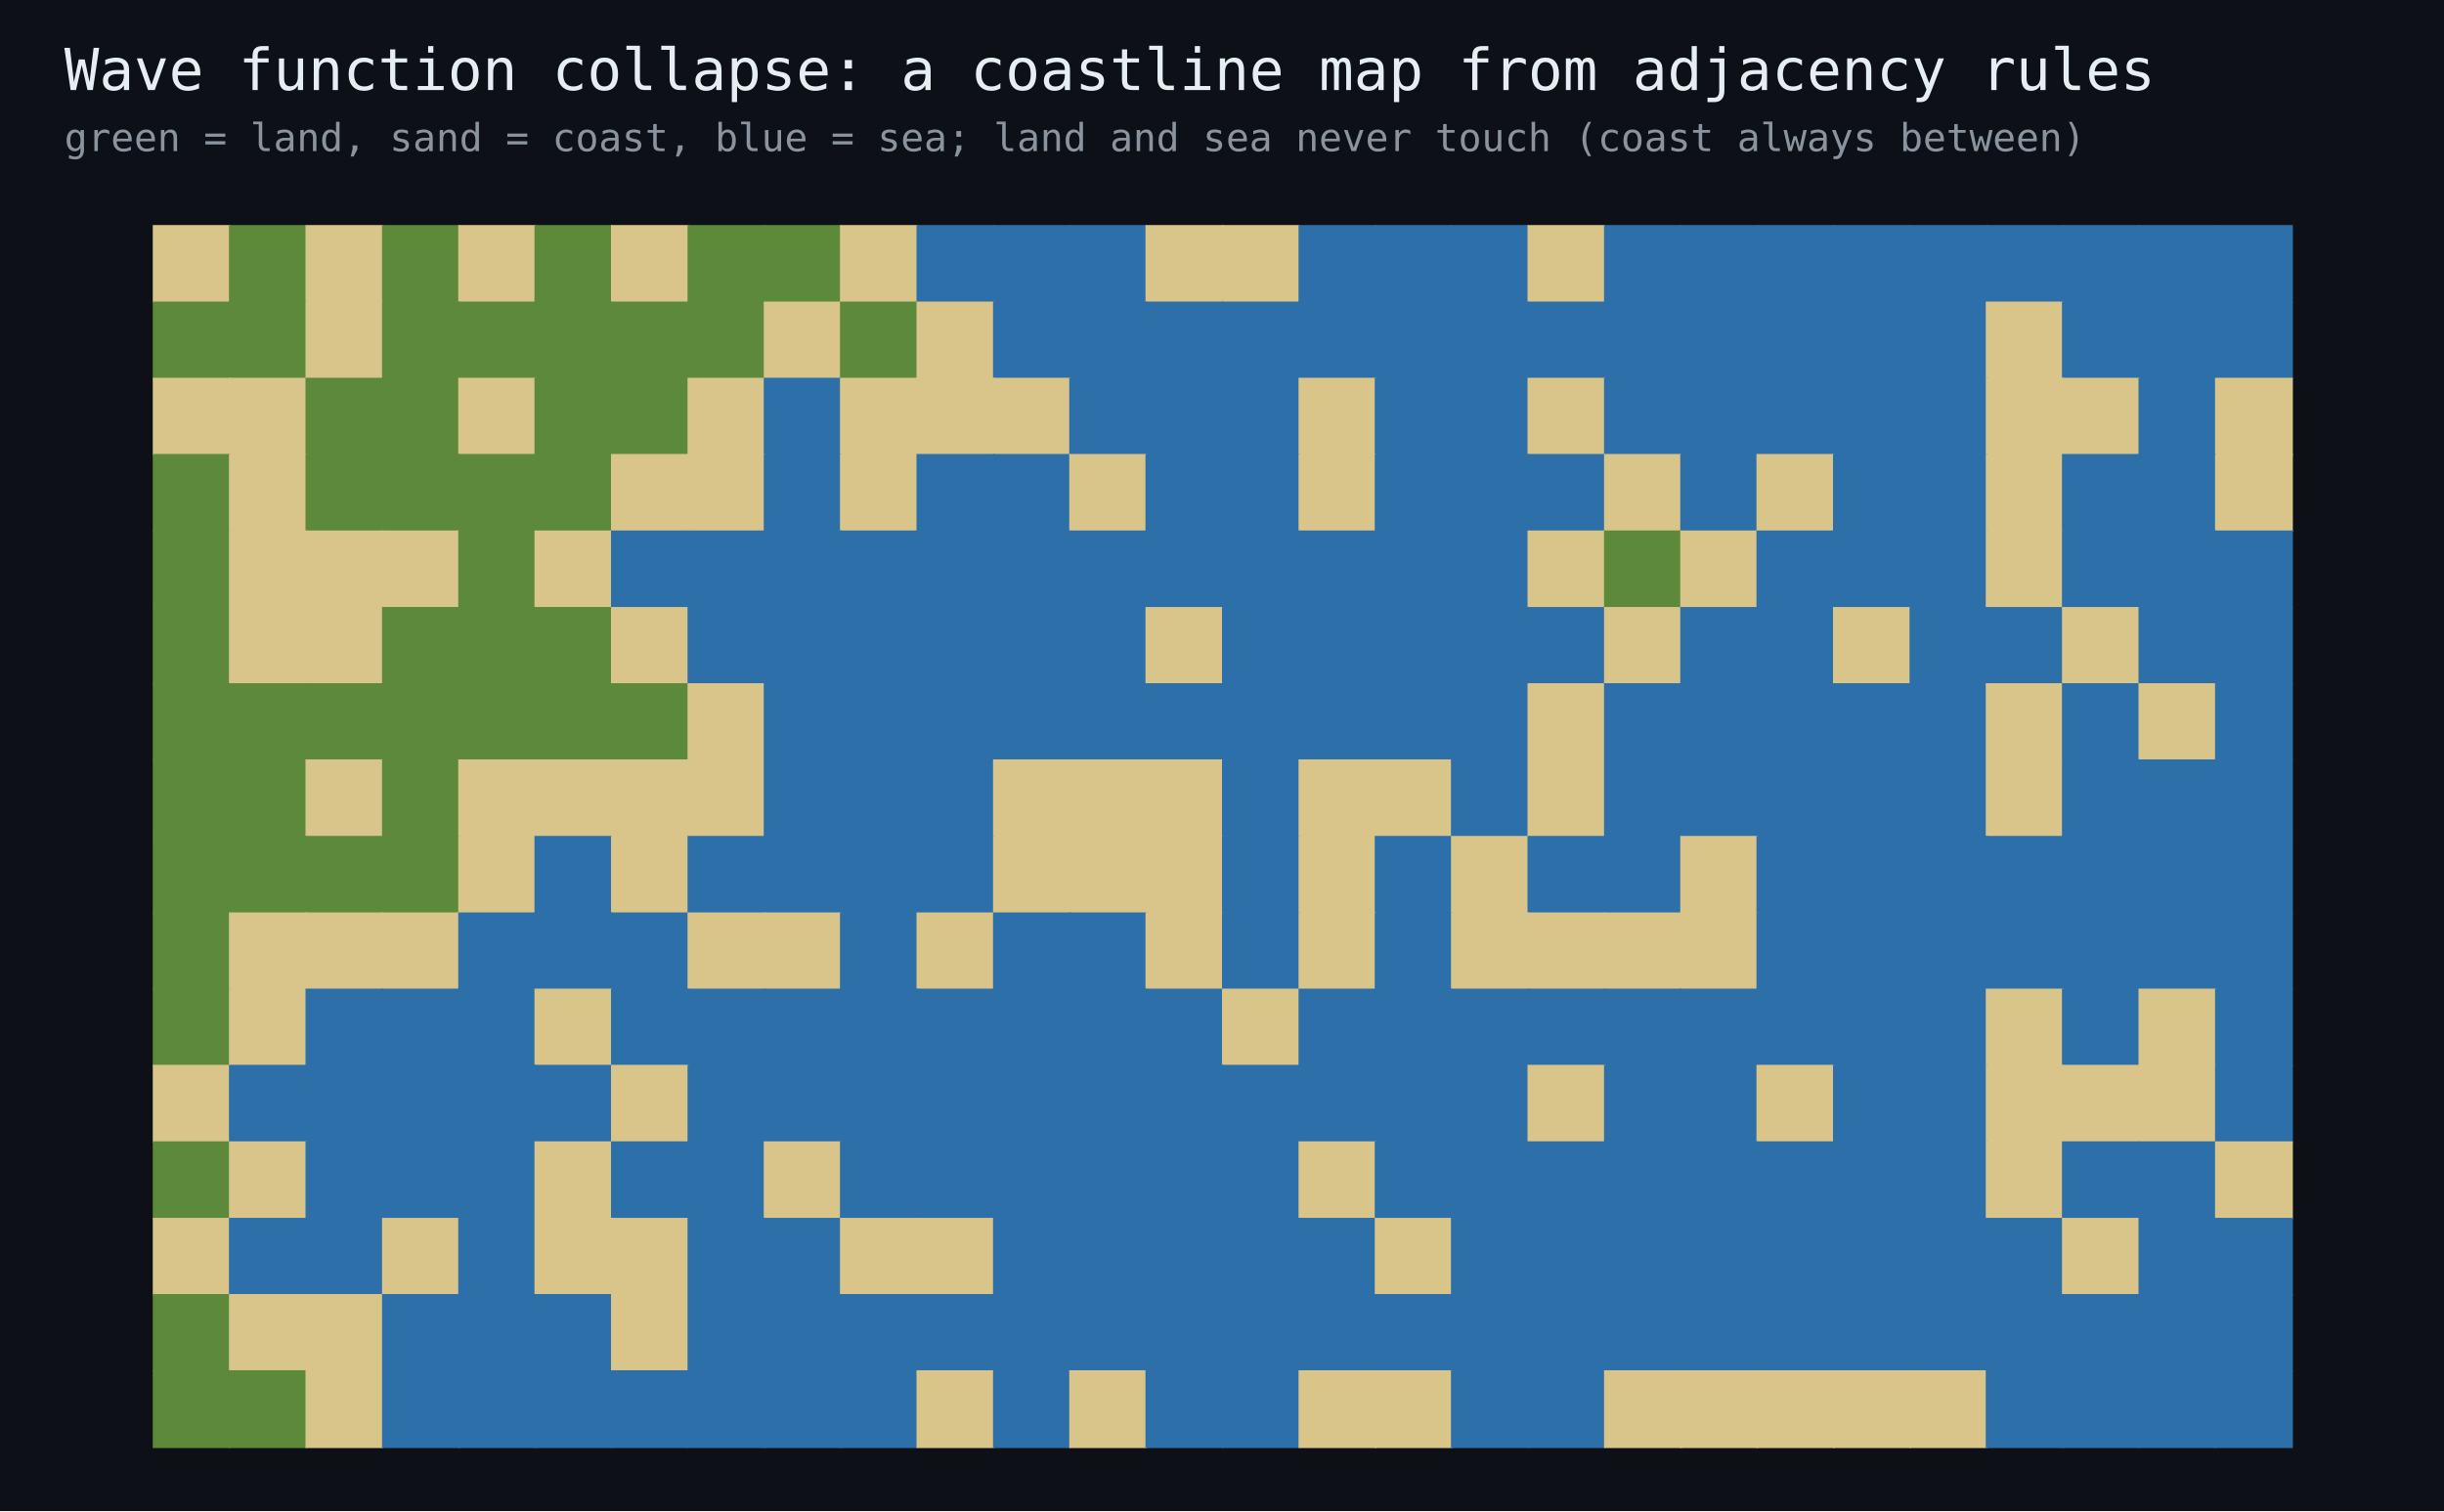
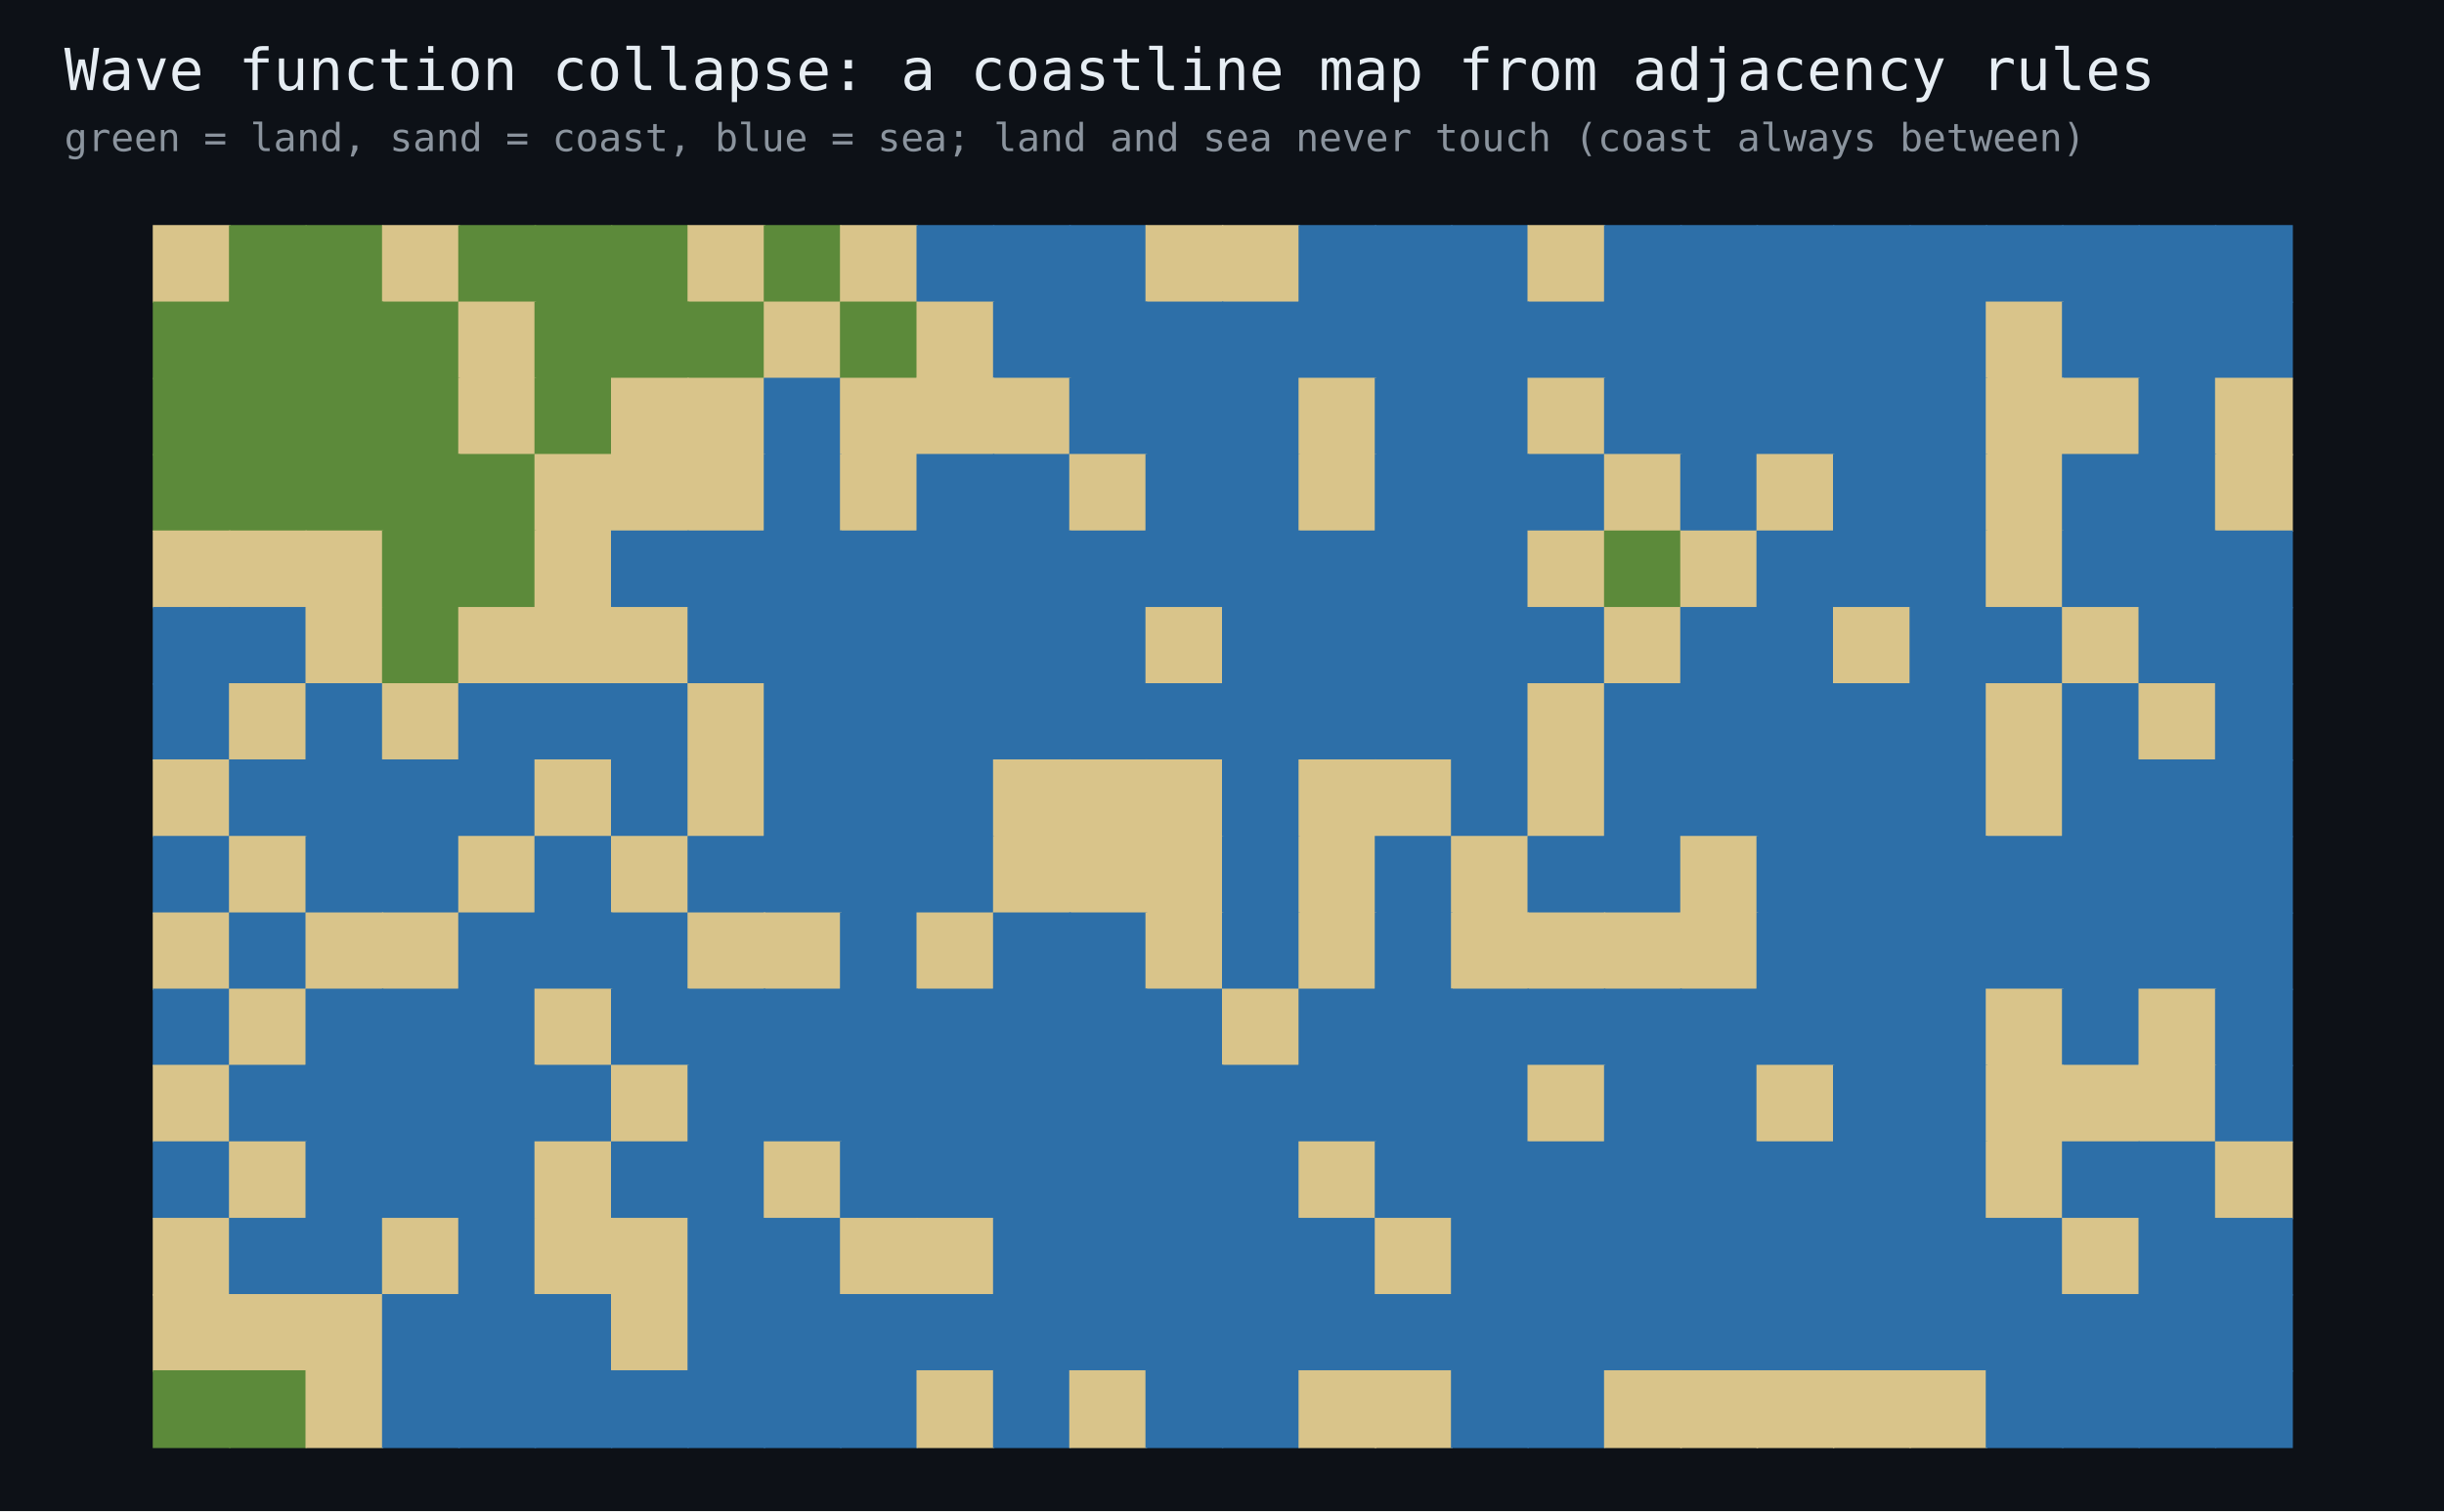
<svg xmlns="http://www.w3.org/2000/svg" width="760" height="470" viewBox="0 0 760 470" font-family="monospace">
  <rect width="760" height="470" fill="#0d1117" />
  <text x="20" y="28" fill="#e6edf3" font-size="18">Wave function collapse: a coastline map from adjacency rules</text>
  <text x="20" y="47" fill="#8b949e" font-size="12">green = land, sand = coast, blue = sea; land and sea never touch (coast always between)</text>
  <rect x="47.5" y="70.0" width="24.2" height="24.2" fill="#d9c48a" />
  <rect x="71.2" y="70.0" width="24.2" height="24.2" fill="#5c8a3a" />
-   <rect x="95.0" y="70.0" width="24.2" height="24.2" fill="#d9c48a" />
-   <rect x="118.8" y="70.0" width="24.2" height="24.2" fill="#5c8a3a" />
-   <rect x="142.5" y="70.0" width="24.2" height="24.2" fill="#d9c48a" />
+   <rect x="95.0" y="70.0" width="24.2" height="24.2" fill="#5c8a3a" />
+   <rect x="118.8" y="70.0" width="24.2" height="24.2" fill="#d9c48a" />
+   <rect x="142.5" y="70.0" width="24.2" height="24.2" fill="#5c8a3a" />
  <rect x="166.2" y="70.0" width="24.2" height="24.2" fill="#5c8a3a" />
-   <rect x="190.0" y="70.0" width="24.2" height="24.2" fill="#d9c48a" />
-   <rect x="213.8" y="70.0" width="24.2" height="24.2" fill="#5c8a3a" />
+   <rect x="190.0" y="70.0" width="24.2" height="24.2" fill="#5c8a3a" />
+   <rect x="213.8" y="70.0" width="24.2" height="24.2" fill="#d9c48a" />
  <rect x="237.5" y="70.0" width="24.2" height="24.2" fill="#5c8a3a" />
  <rect x="261.2" y="70.0" width="24.2" height="24.2" fill="#d9c48a" />
  <rect x="285.0" y="70.0" width="24.2" height="24.2" fill="#2d6fa8" />
  <rect x="308.8" y="70.0" width="24.2" height="24.2" fill="#2d6fa8" />
  <rect x="332.5" y="70.0" width="24.2" height="24.2" fill="#2d6fa8" />
  <rect x="356.2" y="70.0" width="24.2" height="24.2" fill="#d9c48a" />
  <rect x="380.0" y="70.0" width="24.2" height="24.2" fill="#d9c48a" />
  <rect x="403.8" y="70.0" width="24.2" height="24.2" fill="#2d6fa8" />
  <rect x="427.5" y="70.0" width="24.2" height="24.2" fill="#2d6fa8" />
  <rect x="451.2" y="70.0" width="24.2" height="24.2" fill="#2d6fa8" />
  <rect x="475.0" y="70.0" width="24.2" height="24.2" fill="#d9c48a" />
  <rect x="498.8" y="70.0" width="24.2" height="24.2" fill="#2d6fa8" />
  <rect x="522.5" y="70.0" width="24.2" height="24.2" fill="#2d6fa8" />
  <rect x="546.2" y="70.0" width="24.2" height="24.2" fill="#2d6fa8" />
  <rect x="570.0" y="70.0" width="24.2" height="24.2" fill="#2d6fa8" />
  <rect x="593.8" y="70.0" width="24.2" height="24.2" fill="#2d6fa8" />
  <rect x="617.5" y="70.0" width="24.2" height="24.2" fill="#2d6fa8" />
  <rect x="641.2" y="70.0" width="24.2" height="24.2" fill="#2d6fa8" />
  <rect x="665.0" y="70.0" width="24.2" height="24.2" fill="#2d6fa8" />
  <rect x="688.8" y="70.0" width="24.2" height="24.2" fill="#2d6fa8" />
  <rect x="47.5" y="93.8" width="24.2" height="24.2" fill="#5c8a3a" />
  <rect x="71.2" y="93.8" width="24.2" height="24.2" fill="#5c8a3a" />
-   <rect x="95.0" y="93.8" width="24.2" height="24.2" fill="#d9c48a" />
+   <rect x="95.0" y="93.8" width="24.2" height="24.2" fill="#5c8a3a" />
  <rect x="118.8" y="93.8" width="24.2" height="24.2" fill="#5c8a3a" />
-   <rect x="142.5" y="93.8" width="24.2" height="24.2" fill="#5c8a3a" />
+   <rect x="142.5" y="93.8" width="24.2" height="24.2" fill="#d9c48a" />
  <rect x="166.2" y="93.8" width="24.2" height="24.2" fill="#5c8a3a" />
  <rect x="190.0" y="93.8" width="24.2" height="24.2" fill="#5c8a3a" />
  <rect x="213.8" y="93.8" width="24.2" height="24.2" fill="#5c8a3a" />
  <rect x="237.5" y="93.8" width="24.2" height="24.2" fill="#d9c48a" />
  <rect x="261.2" y="93.8" width="24.2" height="24.2" fill="#5c8a3a" />
  <rect x="285.0" y="93.8" width="24.2" height="24.2" fill="#d9c48a" />
  <rect x="308.8" y="93.8" width="24.2" height="24.2" fill="#2d6fa8" />
  <rect x="332.5" y="93.8" width="24.2" height="24.2" fill="#2d6fa8" />
  <rect x="356.2" y="93.8" width="24.2" height="24.2" fill="#2d6fa8" />
  <rect x="380.0" y="93.8" width="24.2" height="24.2" fill="#2d6fa8" />
  <rect x="403.8" y="93.8" width="24.2" height="24.2" fill="#2d6fa8" />
  <rect x="427.5" y="93.8" width="24.2" height="24.2" fill="#2d6fa8" />
  <rect x="451.2" y="93.8" width="24.2" height="24.2" fill="#2d6fa8" />
  <rect x="475.0" y="93.8" width="24.2" height="24.2" fill="#2d6fa8" />
  <rect x="498.8" y="93.8" width="24.2" height="24.2" fill="#2d6fa8" />
  <rect x="522.5" y="93.8" width="24.2" height="24.2" fill="#2d6fa8" />
  <rect x="546.2" y="93.8" width="24.2" height="24.2" fill="#2d6fa8" />
  <rect x="570.0" y="93.8" width="24.2" height="24.2" fill="#2d6fa8" />
  <rect x="593.8" y="93.8" width="24.2" height="24.2" fill="#2d6fa8" />
  <rect x="617.5" y="93.8" width="24.2" height="24.2" fill="#d9c48a" />
  <rect x="641.2" y="93.8" width="24.2" height="24.2" fill="#2d6fa8" />
  <rect x="665.0" y="93.8" width="24.2" height="24.2" fill="#2d6fa8" />
  <rect x="688.8" y="93.8" width="24.2" height="24.2" fill="#2d6fa8" />
-   <rect x="47.5" y="117.5" width="24.2" height="24.2" fill="#d9c48a" />
-   <rect x="71.2" y="117.5" width="24.2" height="24.2" fill="#d9c48a" />
+   <rect x="47.5" y="117.5" width="24.2" height="24.2" fill="#5c8a3a" />
+   <rect x="71.2" y="117.5" width="24.2" height="24.2" fill="#5c8a3a" />
  <rect x="95.0" y="117.5" width="24.2" height="24.2" fill="#5c8a3a" />
  <rect x="118.8" y="117.5" width="24.2" height="24.2" fill="#5c8a3a" />
  <rect x="142.5" y="117.5" width="24.2" height="24.2" fill="#d9c48a" />
  <rect x="166.2" y="117.5" width="24.2" height="24.2" fill="#5c8a3a" />
-   <rect x="190.0" y="117.5" width="24.2" height="24.2" fill="#5c8a3a" />
+   <rect x="190.0" y="117.5" width="24.2" height="24.2" fill="#d9c48a" />
  <rect x="213.8" y="117.5" width="24.2" height="24.2" fill="#d9c48a" />
  <rect x="237.5" y="117.5" width="24.2" height="24.2" fill="#2d6fa8" />
  <rect x="261.2" y="117.5" width="24.2" height="24.2" fill="#d9c48a" />
  <rect x="285.0" y="117.5" width="24.2" height="24.2" fill="#d9c48a" />
  <rect x="308.8" y="117.5" width="24.2" height="24.2" fill="#d9c48a" />
  <rect x="332.5" y="117.5" width="24.2" height="24.2" fill="#2d6fa8" />
  <rect x="356.2" y="117.5" width="24.2" height="24.2" fill="#2d6fa8" />
  <rect x="380.0" y="117.5" width="24.2" height="24.2" fill="#2d6fa8" />
  <rect x="403.8" y="117.5" width="24.2" height="24.2" fill="#d9c48a" />
  <rect x="427.5" y="117.5" width="24.2" height="24.2" fill="#2d6fa8" />
  <rect x="451.2" y="117.5" width="24.2" height="24.2" fill="#2d6fa8" />
  <rect x="475.0" y="117.5" width="24.2" height="24.2" fill="#d9c48a" />
  <rect x="498.8" y="117.5" width="24.2" height="24.2" fill="#2d6fa8" />
  <rect x="522.5" y="117.5" width="24.2" height="24.2" fill="#2d6fa8" />
  <rect x="546.2" y="117.5" width="24.2" height="24.2" fill="#2d6fa8" />
  <rect x="570.0" y="117.5" width="24.2" height="24.2" fill="#2d6fa8" />
  <rect x="593.8" y="117.5" width="24.2" height="24.2" fill="#2d6fa8" />
  <rect x="617.5" y="117.5" width="24.2" height="24.2" fill="#d9c48a" />
  <rect x="641.2" y="117.5" width="24.2" height="24.2" fill="#d9c48a" />
  <rect x="665.0" y="117.5" width="24.2" height="24.2" fill="#2d6fa8" />
  <rect x="688.8" y="117.5" width="24.2" height="24.2" fill="#d9c48a" />
  <rect x="47.5" y="141.2" width="24.2" height="24.2" fill="#5c8a3a" />
-   <rect x="71.2" y="141.2" width="24.2" height="24.2" fill="#d9c48a" />
+   <rect x="71.2" y="141.2" width="24.2" height="24.2" fill="#5c8a3a" />
  <rect x="95.0" y="141.2" width="24.2" height="24.2" fill="#5c8a3a" />
  <rect x="118.8" y="141.2" width="24.2" height="24.2" fill="#5c8a3a" />
  <rect x="142.5" y="141.2" width="24.2" height="24.2" fill="#5c8a3a" />
-   <rect x="166.2" y="141.2" width="24.2" height="24.2" fill="#5c8a3a" />
+   <rect x="166.2" y="141.2" width="24.2" height="24.2" fill="#d9c48a" />
  <rect x="190.0" y="141.2" width="24.2" height="24.2" fill="#d9c48a" />
  <rect x="213.8" y="141.2" width="24.2" height="24.2" fill="#d9c48a" />
  <rect x="237.5" y="141.2" width="24.2" height="24.2" fill="#2d6fa8" />
  <rect x="261.2" y="141.2" width="24.2" height="24.2" fill="#d9c48a" />
  <rect x="285.0" y="141.2" width="24.2" height="24.2" fill="#2d6fa8" />
  <rect x="308.8" y="141.2" width="24.2" height="24.2" fill="#2d6fa8" />
  <rect x="332.5" y="141.2" width="24.2" height="24.2" fill="#d9c48a" />
  <rect x="356.2" y="141.2" width="24.2" height="24.2" fill="#2d6fa8" />
  <rect x="380.0" y="141.2" width="24.2" height="24.2" fill="#2d6fa8" />
  <rect x="403.8" y="141.2" width="24.2" height="24.2" fill="#d9c48a" />
  <rect x="427.5" y="141.2" width="24.2" height="24.2" fill="#2d6fa8" />
  <rect x="451.2" y="141.2" width="24.2" height="24.2" fill="#2d6fa8" />
  <rect x="475.0" y="141.2" width="24.2" height="24.2" fill="#2d6fa8" />
  <rect x="498.8" y="141.2" width="24.2" height="24.2" fill="#d9c48a" />
  <rect x="522.5" y="141.2" width="24.2" height="24.2" fill="#2d6fa8" />
  <rect x="546.2" y="141.2" width="24.2" height="24.2" fill="#d9c48a" />
  <rect x="570.0" y="141.2" width="24.2" height="24.2" fill="#2d6fa8" />
  <rect x="593.8" y="141.2" width="24.2" height="24.2" fill="#2d6fa8" />
  <rect x="617.5" y="141.2" width="24.2" height="24.2" fill="#d9c48a" />
  <rect x="641.2" y="141.2" width="24.2" height="24.2" fill="#2d6fa8" />
  <rect x="665.0" y="141.2" width="24.2" height="24.2" fill="#2d6fa8" />
  <rect x="688.8" y="141.2" width="24.2" height="24.2" fill="#d9c48a" />
-   <rect x="47.5" y="165.0" width="24.2" height="24.2" fill="#5c8a3a" />
+   <rect x="47.5" y="165.0" width="24.2" height="24.2" fill="#d9c48a" />
  <rect x="71.2" y="165.0" width="24.2" height="24.2" fill="#d9c48a" />
  <rect x="95.0" y="165.0" width="24.2" height="24.2" fill="#d9c48a" />
-   <rect x="118.8" y="165.0" width="24.2" height="24.2" fill="#d9c48a" />
+   <rect x="118.8" y="165.0" width="24.2" height="24.2" fill="#5c8a3a" />
  <rect x="142.5" y="165.0" width="24.2" height="24.2" fill="#5c8a3a" />
  <rect x="166.2" y="165.0" width="24.2" height="24.2" fill="#d9c48a" />
  <rect x="190.0" y="165.0" width="24.2" height="24.2" fill="#2d6fa8" />
  <rect x="213.8" y="165.0" width="24.2" height="24.2" fill="#2d6fa8" />
  <rect x="237.5" y="165.0" width="24.2" height="24.2" fill="#2d6fa8" />
  <rect x="261.2" y="165.0" width="24.2" height="24.2" fill="#2d6fa8" />
  <rect x="285.0" y="165.0" width="24.2" height="24.2" fill="#2d6fa8" />
  <rect x="308.8" y="165.0" width="24.2" height="24.2" fill="#2d6fa8" />
  <rect x="332.5" y="165.0" width="24.2" height="24.2" fill="#2d6fa8" />
  <rect x="356.2" y="165.0" width="24.2" height="24.2" fill="#2d6fa8" />
  <rect x="380.0" y="165.0" width="24.2" height="24.2" fill="#2d6fa8" />
  <rect x="403.8" y="165.0" width="24.2" height="24.2" fill="#2d6fa8" />
  <rect x="427.5" y="165.0" width="24.2" height="24.2" fill="#2d6fa8" />
  <rect x="451.2" y="165.0" width="24.2" height="24.2" fill="#2d6fa8" />
  <rect x="475.0" y="165.0" width="24.2" height="24.2" fill="#d9c48a" />
  <rect x="498.8" y="165.0" width="24.2" height="24.2" fill="#5c8a3a" />
  <rect x="522.5" y="165.0" width="24.2" height="24.2" fill="#d9c48a" />
  <rect x="546.2" y="165.0" width="24.2" height="24.2" fill="#2d6fa8" />
  <rect x="570.0" y="165.0" width="24.2" height="24.2" fill="#2d6fa8" />
  <rect x="593.8" y="165.0" width="24.2" height="24.2" fill="#2d6fa8" />
  <rect x="617.5" y="165.0" width="24.2" height="24.2" fill="#d9c48a" />
  <rect x="641.2" y="165.0" width="24.2" height="24.2" fill="#2d6fa8" />
  <rect x="665.0" y="165.0" width="24.2" height="24.2" fill="#2d6fa8" />
  <rect x="688.8" y="165.0" width="24.2" height="24.2" fill="#2d6fa8" />
-   <rect x="47.5" y="188.8" width="24.2" height="24.2" fill="#5c8a3a" />
-   <rect x="71.2" y="188.8" width="24.2" height="24.2" fill="#d9c48a" />
+   <rect x="47.5" y="188.8" width="24.2" height="24.2" fill="#2d6fa8" />
+   <rect x="71.2" y="188.8" width="24.2" height="24.2" fill="#2d6fa8" />
  <rect x="95.0" y="188.8" width="24.2" height="24.2" fill="#d9c48a" />
  <rect x="118.8" y="188.8" width="24.2" height="24.2" fill="#5c8a3a" />
-   <rect x="142.5" y="188.8" width="24.2" height="24.2" fill="#5c8a3a" />
-   <rect x="166.2" y="188.8" width="24.2" height="24.2" fill="#5c8a3a" />
+   <rect x="142.5" y="188.8" width="24.2" height="24.2" fill="#d9c48a" />
+   <rect x="166.2" y="188.8" width="24.2" height="24.2" fill="#d9c48a" />
  <rect x="190.0" y="188.8" width="24.2" height="24.2" fill="#d9c48a" />
  <rect x="213.8" y="188.8" width="24.2" height="24.2" fill="#2d6fa8" />
  <rect x="237.5" y="188.8" width="24.2" height="24.2" fill="#2d6fa8" />
  <rect x="261.2" y="188.8" width="24.2" height="24.2" fill="#2d6fa8" />
  <rect x="285.0" y="188.8" width="24.2" height="24.2" fill="#2d6fa8" />
  <rect x="308.8" y="188.8" width="24.2" height="24.2" fill="#2d6fa8" />
  <rect x="332.5" y="188.8" width="24.2" height="24.2" fill="#2d6fa8" />
  <rect x="356.2" y="188.8" width="24.2" height="24.2" fill="#d9c48a" />
  <rect x="380.0" y="188.8" width="24.2" height="24.2" fill="#2d6fa8" />
  <rect x="403.8" y="188.8" width="24.2" height="24.2" fill="#2d6fa8" />
  <rect x="427.5" y="188.8" width="24.2" height="24.2" fill="#2d6fa8" />
  <rect x="451.2" y="188.8" width="24.2" height="24.2" fill="#2d6fa8" />
  <rect x="475.0" y="188.8" width="24.2" height="24.2" fill="#2d6fa8" />
  <rect x="498.8" y="188.8" width="24.2" height="24.2" fill="#d9c48a" />
  <rect x="522.5" y="188.8" width="24.2" height="24.2" fill="#2d6fa8" />
  <rect x="546.2" y="188.8" width="24.2" height="24.2" fill="#2d6fa8" />
  <rect x="570.0" y="188.8" width="24.2" height="24.2" fill="#d9c48a" />
  <rect x="593.8" y="188.8" width="24.2" height="24.2" fill="#2d6fa8" />
  <rect x="617.5" y="188.8" width="24.2" height="24.2" fill="#2d6fa8" />
  <rect x="641.2" y="188.8" width="24.2" height="24.2" fill="#d9c48a" />
  <rect x="665.0" y="188.8" width="24.2" height="24.2" fill="#2d6fa8" />
  <rect x="688.8" y="188.8" width="24.2" height="24.2" fill="#2d6fa8" />
-   <rect x="47.5" y="212.5" width="24.2" height="24.2" fill="#5c8a3a" />
-   <rect x="71.2" y="212.5" width="24.2" height="24.2" fill="#5c8a3a" />
-   <rect x="95.0" y="212.5" width="24.2" height="24.2" fill="#5c8a3a" />
-   <rect x="118.8" y="212.5" width="24.2" height="24.2" fill="#5c8a3a" />
-   <rect x="142.5" y="212.5" width="24.2" height="24.2" fill="#5c8a3a" />
-   <rect x="166.2" y="212.5" width="24.2" height="24.2" fill="#5c8a3a" />
-   <rect x="190.0" y="212.5" width="24.2" height="24.2" fill="#5c8a3a" />
+   <rect x="47.5" y="212.5" width="24.2" height="24.2" fill="#2d6fa8" />
+   <rect x="71.2" y="212.5" width="24.2" height="24.2" fill="#d9c48a" />
+   <rect x="95.0" y="212.5" width="24.2" height="24.2" fill="#2d6fa8" />
+   <rect x="118.8" y="212.5" width="24.2" height="24.2" fill="#d9c48a" />
+   <rect x="142.5" y="212.5" width="24.2" height="24.2" fill="#2d6fa8" />
+   <rect x="166.2" y="212.5" width="24.2" height="24.2" fill="#2d6fa8" />
+   <rect x="190.0" y="212.5" width="24.2" height="24.2" fill="#2d6fa8" />
  <rect x="213.8" y="212.5" width="24.2" height="24.2" fill="#d9c48a" />
  <rect x="237.5" y="212.5" width="24.2" height="24.2" fill="#2d6fa8" />
  <rect x="261.2" y="212.5" width="24.2" height="24.2" fill="#2d6fa8" />
  <rect x="285.0" y="212.5" width="24.2" height="24.2" fill="#2d6fa8" />
  <rect x="308.8" y="212.5" width="24.2" height="24.2" fill="#2d6fa8" />
  <rect x="332.5" y="212.5" width="24.2" height="24.2" fill="#2d6fa8" />
  <rect x="356.2" y="212.5" width="24.2" height="24.2" fill="#2d6fa8" />
  <rect x="380.0" y="212.5" width="24.2" height="24.2" fill="#2d6fa8" />
  <rect x="403.8" y="212.5" width="24.2" height="24.2" fill="#2d6fa8" />
  <rect x="427.5" y="212.5" width="24.2" height="24.2" fill="#2d6fa8" />
  <rect x="451.2" y="212.5" width="24.2" height="24.2" fill="#2d6fa8" />
  <rect x="475.0" y="212.5" width="24.2" height="24.2" fill="#d9c48a" />
  <rect x="498.8" y="212.5" width="24.2" height="24.2" fill="#2d6fa8" />
  <rect x="522.5" y="212.5" width="24.2" height="24.2" fill="#2d6fa8" />
  <rect x="546.2" y="212.5" width="24.2" height="24.2" fill="#2d6fa8" />
  <rect x="570.0" y="212.5" width="24.2" height="24.2" fill="#2d6fa8" />
  <rect x="593.8" y="212.5" width="24.2" height="24.2" fill="#2d6fa8" />
  <rect x="617.5" y="212.5" width="24.2" height="24.2" fill="#d9c48a" />
  <rect x="641.2" y="212.5" width="24.2" height="24.2" fill="#2d6fa8" />
  <rect x="665.0" y="212.5" width="24.2" height="24.2" fill="#d9c48a" />
  <rect x="688.8" y="212.5" width="24.2" height="24.2" fill="#2d6fa8" />
-   <rect x="47.5" y="236.2" width="24.2" height="24.2" fill="#5c8a3a" />
-   <rect x="71.2" y="236.2" width="24.2" height="24.2" fill="#5c8a3a" />
-   <rect x="95.0" y="236.2" width="24.2" height="24.2" fill="#d9c48a" />
-   <rect x="118.8" y="236.2" width="24.2" height="24.2" fill="#5c8a3a" />
-   <rect x="142.5" y="236.2" width="24.2" height="24.2" fill="#d9c48a" />
+   <rect x="47.5" y="236.2" width="24.2" height="24.2" fill="#d9c48a" />
+   <rect x="71.2" y="236.2" width="24.2" height="24.2" fill="#2d6fa8" />
+   <rect x="95.0" y="236.2" width="24.2" height="24.2" fill="#2d6fa8" />
+   <rect x="118.8" y="236.2" width="24.2" height="24.2" fill="#2d6fa8" />
+   <rect x="142.5" y="236.2" width="24.2" height="24.2" fill="#2d6fa8" />
  <rect x="166.2" y="236.2" width="24.2" height="24.2" fill="#d9c48a" />
-   <rect x="190.0" y="236.2" width="24.2" height="24.2" fill="#d9c48a" />
+   <rect x="190.0" y="236.2" width="24.2" height="24.2" fill="#2d6fa8" />
  <rect x="213.8" y="236.2" width="24.2" height="24.2" fill="#d9c48a" />
  <rect x="237.5" y="236.2" width="24.2" height="24.2" fill="#2d6fa8" />
  <rect x="261.2" y="236.2" width="24.2" height="24.2" fill="#2d6fa8" />
  <rect x="285.0" y="236.2" width="24.2" height="24.2" fill="#2d6fa8" />
  <rect x="308.8" y="236.2" width="24.2" height="24.2" fill="#d9c48a" />
  <rect x="332.5" y="236.2" width="24.2" height="24.2" fill="#d9c48a" />
  <rect x="356.2" y="236.2" width="24.2" height="24.2" fill="#d9c48a" />
  <rect x="380.0" y="236.2" width="24.2" height="24.2" fill="#2d6fa8" />
  <rect x="403.8" y="236.2" width="24.2" height="24.2" fill="#d9c48a" />
  <rect x="427.5" y="236.2" width="24.2" height="24.2" fill="#d9c48a" />
  <rect x="451.2" y="236.2" width="24.2" height="24.2" fill="#2d6fa8" />
  <rect x="475.0" y="236.2" width="24.2" height="24.2" fill="#d9c48a" />
  <rect x="498.8" y="236.2" width="24.2" height="24.2" fill="#2d6fa8" />
  <rect x="522.5" y="236.2" width="24.2" height="24.2" fill="#2d6fa8" />
  <rect x="546.2" y="236.2" width="24.2" height="24.2" fill="#2d6fa8" />
  <rect x="570.0" y="236.2" width="24.2" height="24.2" fill="#2d6fa8" />
  <rect x="593.8" y="236.2" width="24.2" height="24.2" fill="#2d6fa8" />
  <rect x="617.5" y="236.2" width="24.2" height="24.2" fill="#d9c48a" />
  <rect x="641.2" y="236.2" width="24.2" height="24.2" fill="#2d6fa8" />
  <rect x="665.0" y="236.2" width="24.2" height="24.2" fill="#2d6fa8" />
  <rect x="688.8" y="236.2" width="24.2" height="24.2" fill="#2d6fa8" />
-   <rect x="47.5" y="260.0" width="24.2" height="24.2" fill="#5c8a3a" />
-   <rect x="71.2" y="260.0" width="24.2" height="24.2" fill="#5c8a3a" />
-   <rect x="95.0" y="260.0" width="24.2" height="24.2" fill="#5c8a3a" />
-   <rect x="118.8" y="260.0" width="24.2" height="24.2" fill="#5c8a3a" />
+   <rect x="47.5" y="260.0" width="24.2" height="24.2" fill="#2d6fa8" />
+   <rect x="71.2" y="260.0" width="24.2" height="24.2" fill="#d9c48a" />
+   <rect x="95.0" y="260.0" width="24.2" height="24.2" fill="#2d6fa8" />
+   <rect x="118.8" y="260.0" width="24.2" height="24.2" fill="#2d6fa8" />
  <rect x="142.5" y="260.0" width="24.2" height="24.2" fill="#d9c48a" />
  <rect x="166.2" y="260.0" width="24.2" height="24.2" fill="#2d6fa8" />
  <rect x="190.0" y="260.0" width="24.2" height="24.2" fill="#d9c48a" />
  <rect x="213.8" y="260.0" width="24.2" height="24.2" fill="#2d6fa8" />
  <rect x="237.5" y="260.0" width="24.2" height="24.2" fill="#2d6fa8" />
  <rect x="261.2" y="260.0" width="24.2" height="24.2" fill="#2d6fa8" />
  <rect x="285.0" y="260.0" width="24.2" height="24.2" fill="#2d6fa8" />
  <rect x="308.8" y="260.0" width="24.2" height="24.2" fill="#d9c48a" />
  <rect x="332.5" y="260.0" width="24.2" height="24.2" fill="#d9c48a" />
  <rect x="356.2" y="260.0" width="24.2" height="24.2" fill="#d9c48a" />
  <rect x="380.0" y="260.0" width="24.2" height="24.2" fill="#2d6fa8" />
  <rect x="403.8" y="260.0" width="24.2" height="24.2" fill="#d9c48a" />
  <rect x="427.5" y="260.0" width="24.2" height="24.2" fill="#2d6fa8" />
  <rect x="451.2" y="260.0" width="24.2" height="24.2" fill="#d9c48a" />
  <rect x="475.0" y="260.0" width="24.2" height="24.2" fill="#2d6fa8" />
  <rect x="498.8" y="260.0" width="24.2" height="24.2" fill="#2d6fa8" />
  <rect x="522.5" y="260.0" width="24.2" height="24.2" fill="#d9c48a" />
  <rect x="546.2" y="260.0" width="24.2" height="24.2" fill="#2d6fa8" />
  <rect x="570.0" y="260.0" width="24.2" height="24.2" fill="#2d6fa8" />
  <rect x="593.8" y="260.0" width="24.2" height="24.2" fill="#2d6fa8" />
  <rect x="617.5" y="260.0" width="24.2" height="24.2" fill="#2d6fa8" />
  <rect x="641.2" y="260.0" width="24.2" height="24.2" fill="#2d6fa8" />
  <rect x="665.0" y="260.0" width="24.2" height="24.2" fill="#2d6fa8" />
  <rect x="688.8" y="260.0" width="24.2" height="24.2" fill="#2d6fa8" />
-   <rect x="47.5" y="283.8" width="24.2" height="24.2" fill="#5c8a3a" />
-   <rect x="71.2" y="283.8" width="24.2" height="24.2" fill="#d9c48a" />
+   <rect x="47.5" y="283.8" width="24.2" height="24.2" fill="#d9c48a" />
+   <rect x="71.2" y="283.8" width="24.2" height="24.2" fill="#2d6fa8" />
  <rect x="95.0" y="283.8" width="24.2" height="24.2" fill="#d9c48a" />
  <rect x="118.8" y="283.8" width="24.2" height="24.2" fill="#d9c48a" />
  <rect x="142.5" y="283.8" width="24.2" height="24.2" fill="#2d6fa8" />
  <rect x="166.2" y="283.8" width="24.2" height="24.2" fill="#2d6fa8" />
  <rect x="190.0" y="283.8" width="24.2" height="24.2" fill="#2d6fa8" />
  <rect x="213.8" y="283.8" width="24.2" height="24.2" fill="#d9c48a" />
  <rect x="237.5" y="283.8" width="24.2" height="24.2" fill="#d9c48a" />
  <rect x="261.2" y="283.8" width="24.2" height="24.2" fill="#2d6fa8" />
  <rect x="285.0" y="283.8" width="24.2" height="24.2" fill="#d9c48a" />
  <rect x="308.8" y="283.8" width="24.2" height="24.2" fill="#2d6fa8" />
  <rect x="332.5" y="283.8" width="24.2" height="24.2" fill="#2d6fa8" />
  <rect x="356.2" y="283.8" width="24.2" height="24.2" fill="#d9c48a" />
  <rect x="380.0" y="283.8" width="24.2" height="24.2" fill="#2d6fa8" />
  <rect x="403.8" y="283.8" width="24.2" height="24.2" fill="#d9c48a" />
  <rect x="427.5" y="283.8" width="24.2" height="24.2" fill="#2d6fa8" />
  <rect x="451.2" y="283.8" width="24.2" height="24.2" fill="#d9c48a" />
  <rect x="475.0" y="283.8" width="24.2" height="24.2" fill="#d9c48a" />
  <rect x="498.8" y="283.8" width="24.2" height="24.2" fill="#d9c48a" />
  <rect x="522.5" y="283.8" width="24.2" height="24.2" fill="#d9c48a" />
  <rect x="546.2" y="283.8" width="24.2" height="24.2" fill="#2d6fa8" />
  <rect x="570.0" y="283.8" width="24.2" height="24.2" fill="#2d6fa8" />
  <rect x="593.8" y="283.8" width="24.2" height="24.2" fill="#2d6fa8" />
  <rect x="617.5" y="283.8" width="24.2" height="24.2" fill="#2d6fa8" />
  <rect x="641.2" y="283.8" width="24.2" height="24.2" fill="#2d6fa8" />
  <rect x="665.0" y="283.8" width="24.2" height="24.2" fill="#2d6fa8" />
  <rect x="688.8" y="283.8" width="24.2" height="24.2" fill="#2d6fa8" />
-   <rect x="47.5" y="307.5" width="24.2" height="24.2" fill="#5c8a3a" />
+   <rect x="47.5" y="307.5" width="24.2" height="24.2" fill="#2d6fa8" />
  <rect x="71.2" y="307.5" width="24.2" height="24.2" fill="#d9c48a" />
  <rect x="95.0" y="307.5" width="24.2" height="24.2" fill="#2d6fa8" />
  <rect x="118.8" y="307.5" width="24.2" height="24.2" fill="#2d6fa8" />
  <rect x="142.5" y="307.5" width="24.2" height="24.2" fill="#2d6fa8" />
  <rect x="166.2" y="307.5" width="24.2" height="24.2" fill="#d9c48a" />
  <rect x="190.0" y="307.5" width="24.2" height="24.2" fill="#2d6fa8" />
  <rect x="213.8" y="307.5" width="24.2" height="24.2" fill="#2d6fa8" />
  <rect x="237.5" y="307.5" width="24.2" height="24.2" fill="#2d6fa8" />
  <rect x="261.2" y="307.5" width="24.2" height="24.2" fill="#2d6fa8" />
  <rect x="285.0" y="307.5" width="24.2" height="24.2" fill="#2d6fa8" />
  <rect x="308.8" y="307.5" width="24.2" height="24.2" fill="#2d6fa8" />
  <rect x="332.5" y="307.5" width="24.2" height="24.2" fill="#2d6fa8" />
  <rect x="356.2" y="307.5" width="24.2" height="24.2" fill="#2d6fa8" />
  <rect x="380.0" y="307.5" width="24.2" height="24.2" fill="#d9c48a" />
  <rect x="403.8" y="307.5" width="24.2" height="24.2" fill="#2d6fa8" />
  <rect x="427.5" y="307.5" width="24.2" height="24.2" fill="#2d6fa8" />
  <rect x="451.2" y="307.5" width="24.2" height="24.2" fill="#2d6fa8" />
  <rect x="475.0" y="307.5" width="24.2" height="24.2" fill="#2d6fa8" />
  <rect x="498.8" y="307.5" width="24.2" height="24.2" fill="#2d6fa8" />
  <rect x="522.5" y="307.5" width="24.2" height="24.2" fill="#2d6fa8" />
  <rect x="546.2" y="307.5" width="24.2" height="24.2" fill="#2d6fa8" />
  <rect x="570.0" y="307.5" width="24.2" height="24.2" fill="#2d6fa8" />
  <rect x="593.8" y="307.5" width="24.2" height="24.2" fill="#2d6fa8" />
  <rect x="617.5" y="307.5" width="24.2" height="24.2" fill="#d9c48a" />
  <rect x="641.2" y="307.5" width="24.2" height="24.2" fill="#2d6fa8" />
  <rect x="665.0" y="307.5" width="24.2" height="24.2" fill="#d9c48a" />
  <rect x="688.8" y="307.5" width="24.2" height="24.2" fill="#2d6fa8" />
  <rect x="47.5" y="331.2" width="24.2" height="24.2" fill="#d9c48a" />
  <rect x="71.2" y="331.2" width="24.2" height="24.2" fill="#2d6fa8" />
  <rect x="95.0" y="331.2" width="24.2" height="24.2" fill="#2d6fa8" />
  <rect x="118.8" y="331.2" width="24.2" height="24.2" fill="#2d6fa8" />
  <rect x="142.5" y="331.2" width="24.2" height="24.2" fill="#2d6fa8" />
  <rect x="166.2" y="331.2" width="24.2" height="24.2" fill="#2d6fa8" />
  <rect x="190.0" y="331.2" width="24.2" height="24.2" fill="#d9c48a" />
  <rect x="213.8" y="331.2" width="24.2" height="24.2" fill="#2d6fa8" />
  <rect x="237.5" y="331.2" width="24.2" height="24.2" fill="#2d6fa8" />
  <rect x="261.2" y="331.2" width="24.2" height="24.2" fill="#2d6fa8" />
  <rect x="285.0" y="331.2" width="24.2" height="24.2" fill="#2d6fa8" />
  <rect x="308.8" y="331.2" width="24.2" height="24.2" fill="#2d6fa8" />
  <rect x="332.5" y="331.2" width="24.2" height="24.2" fill="#2d6fa8" />
  <rect x="356.2" y="331.2" width="24.2" height="24.2" fill="#2d6fa8" />
  <rect x="380.0" y="331.2" width="24.2" height="24.2" fill="#2d6fa8" />
  <rect x="403.8" y="331.2" width="24.2" height="24.2" fill="#2d6fa8" />
  <rect x="427.5" y="331.2" width="24.2" height="24.2" fill="#2d6fa8" />
  <rect x="451.2" y="331.2" width="24.2" height="24.2" fill="#2d6fa8" />
  <rect x="475.0" y="331.2" width="24.2" height="24.2" fill="#d9c48a" />
  <rect x="498.8" y="331.2" width="24.2" height="24.2" fill="#2d6fa8" />
  <rect x="522.5" y="331.2" width="24.2" height="24.2" fill="#2d6fa8" />
  <rect x="546.2" y="331.2" width="24.2" height="24.2" fill="#d9c48a" />
  <rect x="570.0" y="331.2" width="24.2" height="24.2" fill="#2d6fa8" />
  <rect x="593.8" y="331.2" width="24.2" height="24.2" fill="#2d6fa8" />
  <rect x="617.5" y="331.2" width="24.2" height="24.2" fill="#d9c48a" />
  <rect x="641.2" y="331.2" width="24.2" height="24.2" fill="#d9c48a" />
  <rect x="665.0" y="331.2" width="24.2" height="24.2" fill="#d9c48a" />
  <rect x="688.8" y="331.2" width="24.2" height="24.2" fill="#2d6fa8" />
-   <rect x="47.5" y="355.0" width="24.2" height="24.2" fill="#5c8a3a" />
+   <rect x="47.5" y="355.0" width="24.2" height="24.2" fill="#2d6fa8" />
  <rect x="71.2" y="355.0" width="24.2" height="24.2" fill="#d9c48a" />
  <rect x="95.0" y="355.0" width="24.2" height="24.2" fill="#2d6fa8" />
  <rect x="118.8" y="355.0" width="24.2" height="24.2" fill="#2d6fa8" />
  <rect x="142.5" y="355.0" width="24.2" height="24.2" fill="#2d6fa8" />
  <rect x="166.2" y="355.0" width="24.2" height="24.2" fill="#d9c48a" />
  <rect x="190.0" y="355.0" width="24.2" height="24.2" fill="#2d6fa8" />
  <rect x="213.8" y="355.0" width="24.2" height="24.2" fill="#2d6fa8" />
  <rect x="237.5" y="355.0" width="24.2" height="24.2" fill="#d9c48a" />
  <rect x="261.2" y="355.0" width="24.2" height="24.2" fill="#2d6fa8" />
  <rect x="285.0" y="355.0" width="24.2" height="24.2" fill="#2d6fa8" />
  <rect x="308.8" y="355.0" width="24.2" height="24.2" fill="#2d6fa8" />
  <rect x="332.5" y="355.0" width="24.2" height="24.2" fill="#2d6fa8" />
  <rect x="356.2" y="355.0" width="24.2" height="24.2" fill="#2d6fa8" />
  <rect x="380.0" y="355.0" width="24.2" height="24.2" fill="#2d6fa8" />
  <rect x="403.8" y="355.0" width="24.2" height="24.2" fill="#d9c48a" />
  <rect x="427.5" y="355.0" width="24.2" height="24.2" fill="#2d6fa8" />
  <rect x="451.2" y="355.0" width="24.2" height="24.2" fill="#2d6fa8" />
  <rect x="475.0" y="355.0" width="24.2" height="24.2" fill="#2d6fa8" />
  <rect x="498.8" y="355.0" width="24.2" height="24.2" fill="#2d6fa8" />
  <rect x="522.5" y="355.0" width="24.2" height="24.2" fill="#2d6fa8" />
  <rect x="546.2" y="355.0" width="24.2" height="24.2" fill="#2d6fa8" />
  <rect x="570.0" y="355.0" width="24.2" height="24.2" fill="#2d6fa8" />
  <rect x="593.8" y="355.0" width="24.2" height="24.2" fill="#2d6fa8" />
  <rect x="617.5" y="355.0" width="24.2" height="24.2" fill="#d9c48a" />
  <rect x="641.2" y="355.0" width="24.2" height="24.2" fill="#2d6fa8" />
  <rect x="665.0" y="355.0" width="24.2" height="24.2" fill="#2d6fa8" />
  <rect x="688.8" y="355.0" width="24.2" height="24.2" fill="#d9c48a" />
  <rect x="47.5" y="378.8" width="24.2" height="24.2" fill="#d9c48a" />
  <rect x="71.2" y="378.8" width="24.2" height="24.2" fill="#2d6fa8" />
  <rect x="95.0" y="378.8" width="24.2" height="24.2" fill="#2d6fa8" />
  <rect x="118.8" y="378.8" width="24.2" height="24.2" fill="#d9c48a" />
  <rect x="142.5" y="378.8" width="24.2" height="24.2" fill="#2d6fa8" />
  <rect x="166.2" y="378.8" width="24.2" height="24.2" fill="#d9c48a" />
  <rect x="190.0" y="378.8" width="24.2" height="24.2" fill="#d9c48a" />
  <rect x="213.8" y="378.8" width="24.2" height="24.2" fill="#2d6fa8" />
  <rect x="237.5" y="378.8" width="24.2" height="24.2" fill="#2d6fa8" />
  <rect x="261.2" y="378.8" width="24.2" height="24.2" fill="#d9c48a" />
  <rect x="285.0" y="378.8" width="24.2" height="24.2" fill="#d9c48a" />
  <rect x="308.8" y="378.8" width="24.2" height="24.2" fill="#2d6fa8" />
  <rect x="332.5" y="378.8" width="24.2" height="24.2" fill="#2d6fa8" />
  <rect x="356.2" y="378.8" width="24.2" height="24.2" fill="#2d6fa8" />
  <rect x="380.0" y="378.8" width="24.2" height="24.2" fill="#2d6fa8" />
  <rect x="403.8" y="378.8" width="24.2" height="24.2" fill="#2d6fa8" />
  <rect x="427.5" y="378.8" width="24.2" height="24.2" fill="#d9c48a" />
  <rect x="451.2" y="378.8" width="24.2" height="24.2" fill="#2d6fa8" />
  <rect x="475.0" y="378.8" width="24.2" height="24.2" fill="#2d6fa8" />
  <rect x="498.8" y="378.8" width="24.2" height="24.2" fill="#2d6fa8" />
  <rect x="522.5" y="378.8" width="24.2" height="24.2" fill="#2d6fa8" />
  <rect x="546.2" y="378.8" width="24.2" height="24.2" fill="#2d6fa8" />
  <rect x="570.0" y="378.8" width="24.2" height="24.2" fill="#2d6fa8" />
  <rect x="593.8" y="378.8" width="24.2" height="24.2" fill="#2d6fa8" />
  <rect x="617.5" y="378.8" width="24.2" height="24.2" fill="#2d6fa8" />
  <rect x="641.2" y="378.8" width="24.2" height="24.2" fill="#d9c48a" />
  <rect x="665.0" y="378.8" width="24.2" height="24.2" fill="#2d6fa8" />
  <rect x="688.8" y="378.8" width="24.2" height="24.2" fill="#2d6fa8" />
-   <rect x="47.5" y="402.5" width="24.2" height="24.2" fill="#5c8a3a" />
+   <rect x="47.5" y="402.5" width="24.2" height="24.2" fill="#d9c48a" />
  <rect x="71.2" y="402.5" width="24.2" height="24.2" fill="#d9c48a" />
  <rect x="95.0" y="402.5" width="24.2" height="24.2" fill="#d9c48a" />
  <rect x="118.8" y="402.5" width="24.2" height="24.2" fill="#2d6fa8" />
  <rect x="142.5" y="402.5" width="24.2" height="24.2" fill="#2d6fa8" />
  <rect x="166.2" y="402.5" width="24.2" height="24.2" fill="#2d6fa8" />
  <rect x="190.0" y="402.5" width="24.2" height="24.2" fill="#d9c48a" />
  <rect x="213.8" y="402.5" width="24.2" height="24.2" fill="#2d6fa8" />
  <rect x="237.5" y="402.5" width="24.2" height="24.2" fill="#2d6fa8" />
  <rect x="261.2" y="402.5" width="24.2" height="24.2" fill="#2d6fa8" />
  <rect x="285.0" y="402.5" width="24.2" height="24.2" fill="#2d6fa8" />
  <rect x="308.8" y="402.5" width="24.2" height="24.2" fill="#2d6fa8" />
  <rect x="332.5" y="402.5" width="24.2" height="24.2" fill="#2d6fa8" />
  <rect x="356.2" y="402.5" width="24.2" height="24.2" fill="#2d6fa8" />
  <rect x="380.0" y="402.5" width="24.2" height="24.2" fill="#2d6fa8" />
  <rect x="403.8" y="402.5" width="24.2" height="24.2" fill="#2d6fa8" />
  <rect x="427.5" y="402.5" width="24.2" height="24.2" fill="#2d6fa8" />
  <rect x="451.2" y="402.5" width="24.2" height="24.2" fill="#2d6fa8" />
  <rect x="475.0" y="402.5" width="24.2" height="24.2" fill="#2d6fa8" />
  <rect x="498.8" y="402.5" width="24.2" height="24.2" fill="#2d6fa8" />
  <rect x="522.5" y="402.5" width="24.2" height="24.2" fill="#2d6fa8" />
  <rect x="546.2" y="402.5" width="24.2" height="24.2" fill="#2d6fa8" />
  <rect x="570.0" y="402.5" width="24.2" height="24.2" fill="#2d6fa8" />
  <rect x="593.8" y="402.5" width="24.2" height="24.2" fill="#2d6fa8" />
  <rect x="617.5" y="402.5" width="24.2" height="24.2" fill="#2d6fa8" />
  <rect x="641.2" y="402.5" width="24.2" height="24.2" fill="#2d6fa8" />
  <rect x="665.0" y="402.5" width="24.2" height="24.2" fill="#2d6fa8" />
  <rect x="688.8" y="402.5" width="24.2" height="24.2" fill="#2d6fa8" />
  <rect x="47.5" y="426.2" width="24.2" height="24.2" fill="#5c8a3a" />
  <rect x="71.2" y="426.2" width="24.2" height="24.2" fill="#5c8a3a" />
  <rect x="95.0" y="426.2" width="24.2" height="24.2" fill="#d9c48a" />
  <rect x="118.8" y="426.2" width="24.2" height="24.2" fill="#2d6fa8" />
  <rect x="142.5" y="426.2" width="24.2" height="24.2" fill="#2d6fa8" />
  <rect x="166.2" y="426.2" width="24.2" height="24.2" fill="#2d6fa8" />
  <rect x="190.0" y="426.2" width="24.2" height="24.2" fill="#2d6fa8" />
  <rect x="213.8" y="426.2" width="24.2" height="24.2" fill="#2d6fa8" />
  <rect x="237.5" y="426.2" width="24.2" height="24.2" fill="#2d6fa8" />
  <rect x="261.2" y="426.2" width="24.2" height="24.2" fill="#2d6fa8" />
  <rect x="285.0" y="426.2" width="24.2" height="24.2" fill="#d9c48a" />
  <rect x="308.8" y="426.2" width="24.2" height="24.2" fill="#2d6fa8" />
  <rect x="332.5" y="426.2" width="24.2" height="24.2" fill="#d9c48a" />
  <rect x="356.2" y="426.2" width="24.2" height="24.2" fill="#2d6fa8" />
  <rect x="380.0" y="426.2" width="24.2" height="24.2" fill="#2d6fa8" />
  <rect x="403.8" y="426.2" width="24.2" height="24.2" fill="#d9c48a" />
  <rect x="427.5" y="426.2" width="24.2" height="24.2" fill="#d9c48a" />
  <rect x="451.2" y="426.2" width="24.2" height="24.2" fill="#2d6fa8" />
  <rect x="475.0" y="426.2" width="24.2" height="24.2" fill="#2d6fa8" />
  <rect x="498.8" y="426.2" width="24.2" height="24.2" fill="#d9c48a" />
  <rect x="522.5" y="426.2" width="24.2" height="24.2" fill="#d9c48a" />
  <rect x="546.2" y="426.2" width="24.2" height="24.2" fill="#d9c48a" />
  <rect x="570.0" y="426.2" width="24.2" height="24.2" fill="#d9c48a" />
  <rect x="593.8" y="426.2" width="24.2" height="24.2" fill="#d9c48a" />
  <rect x="617.5" y="426.2" width="24.2" height="24.2" fill="#2d6fa8" />
  <rect x="641.2" y="426.2" width="24.2" height="24.2" fill="#2d6fa8" />
  <rect x="665.0" y="426.2" width="24.2" height="24.2" fill="#2d6fa8" />
  <rect x="688.8" y="426.2" width="24.2" height="24.2" fill="#2d6fa8" />
</svg>
